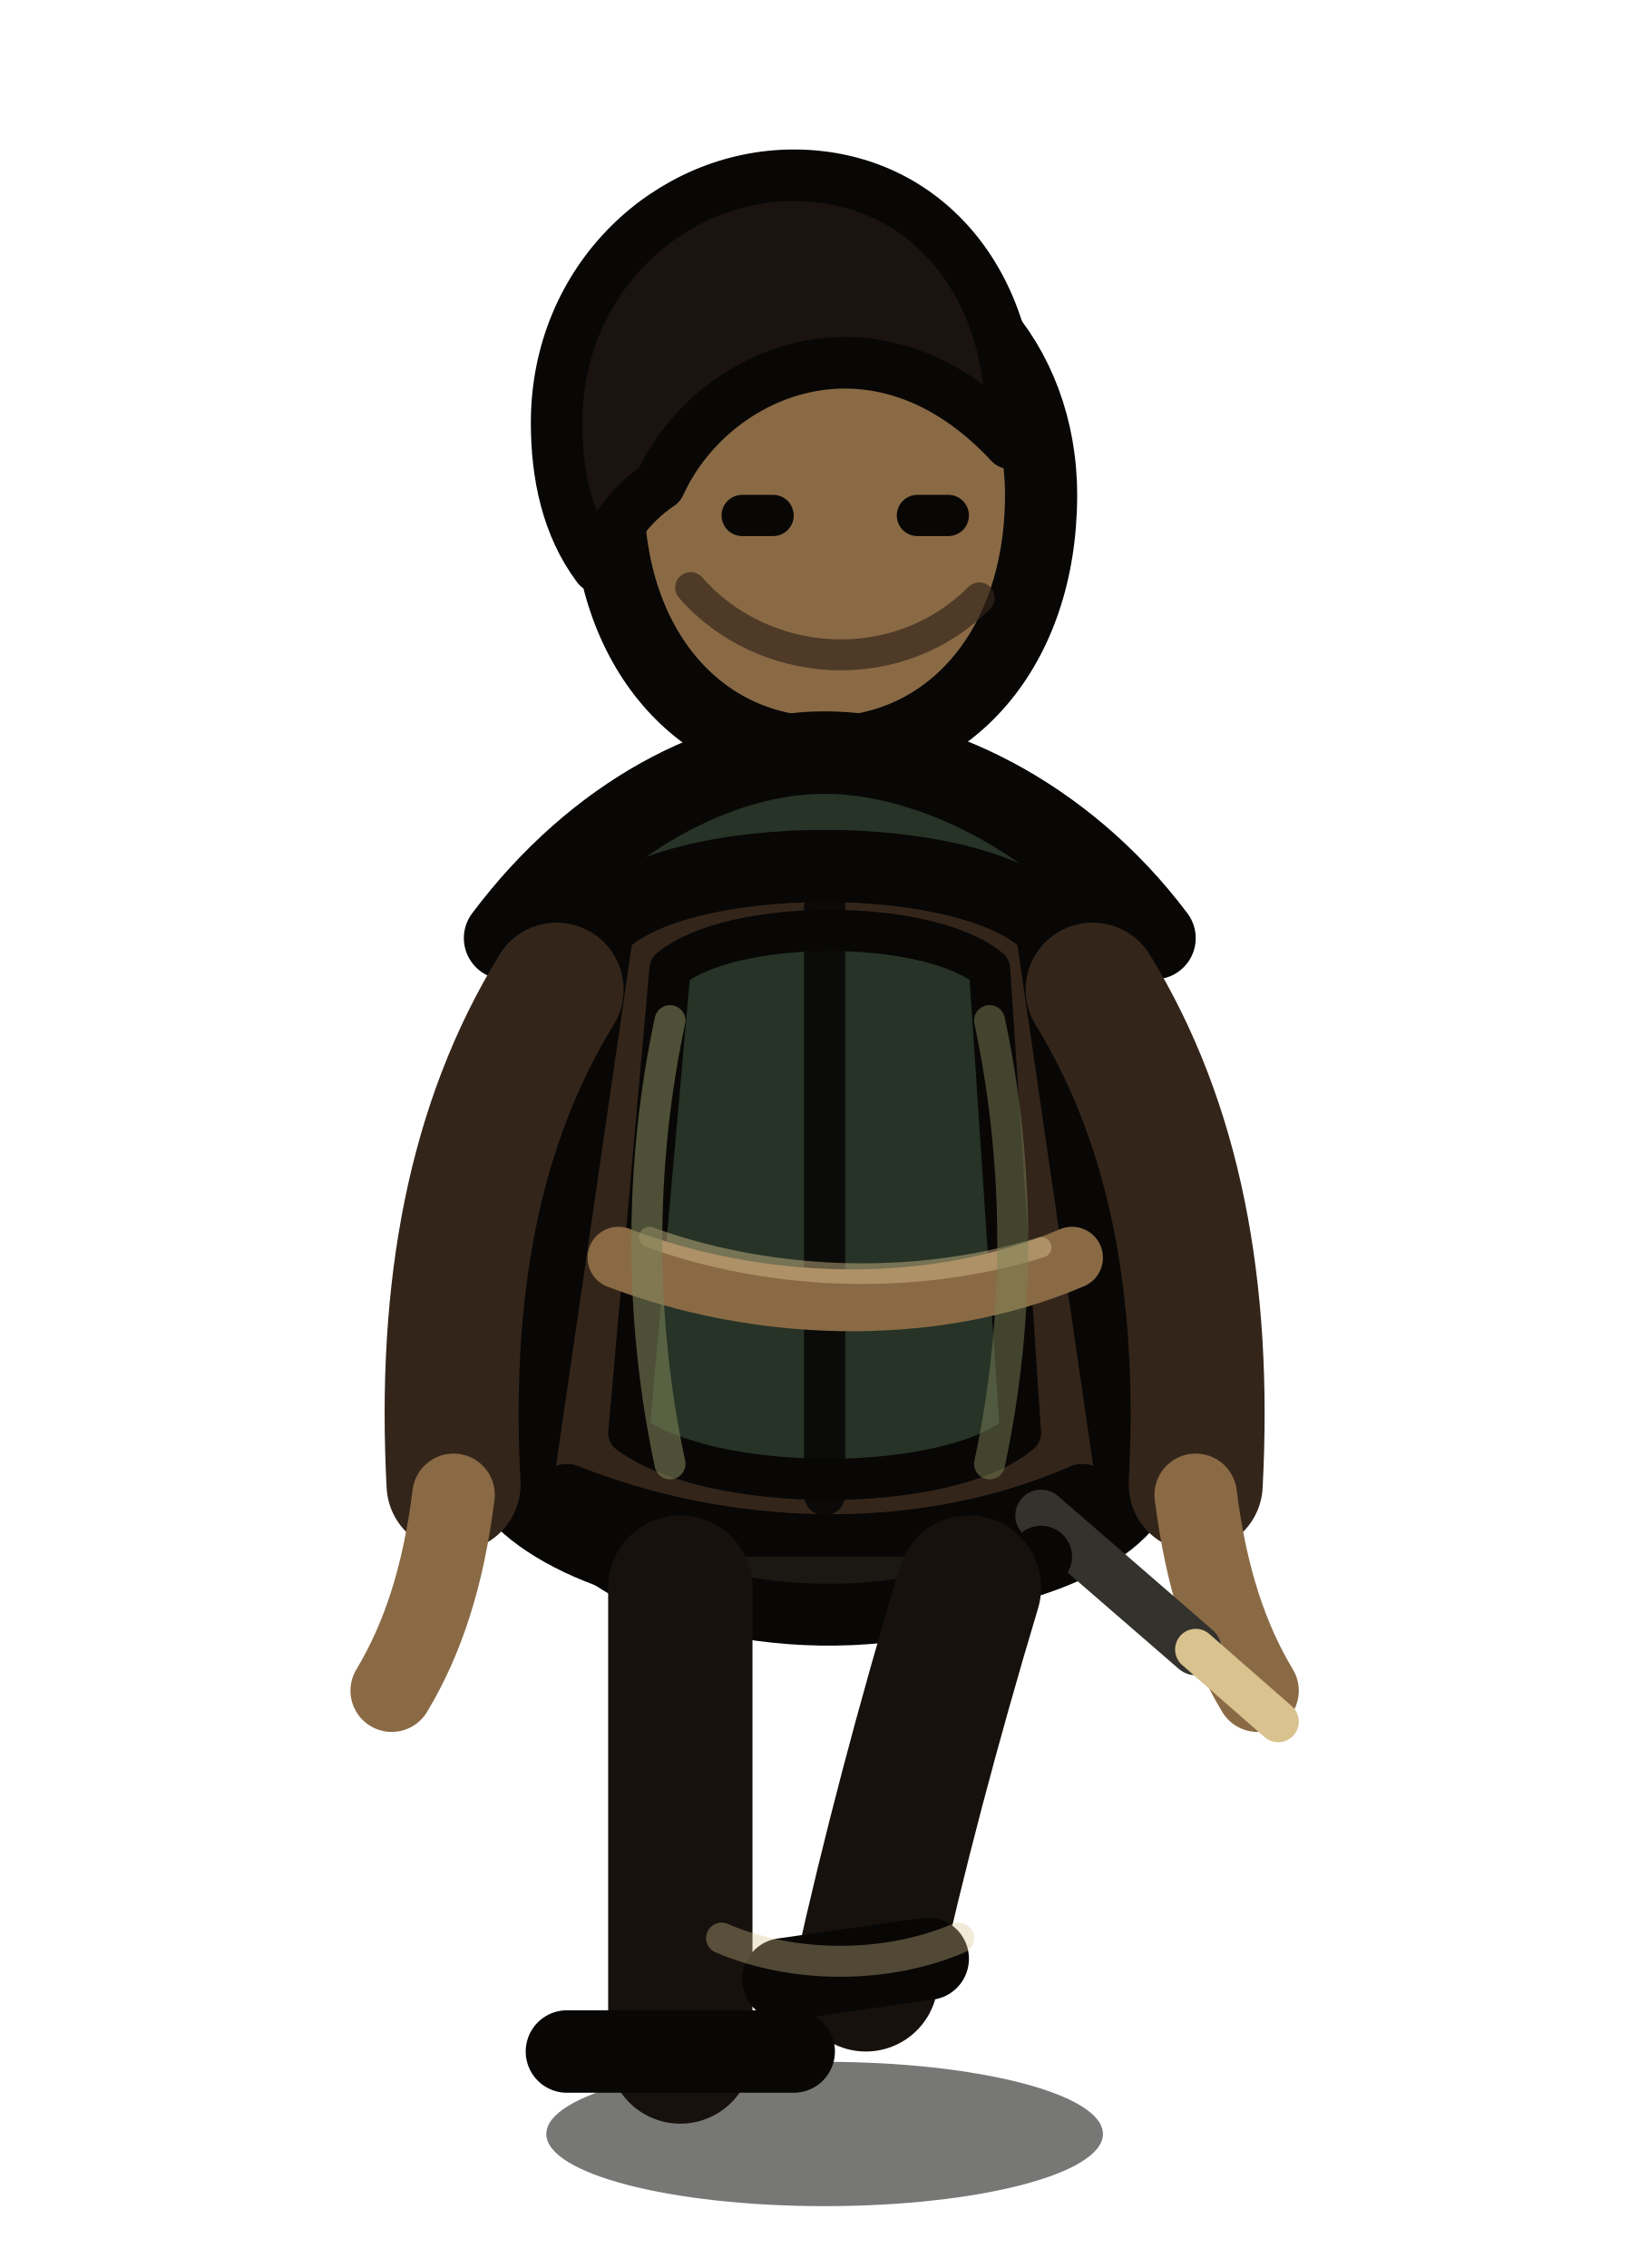
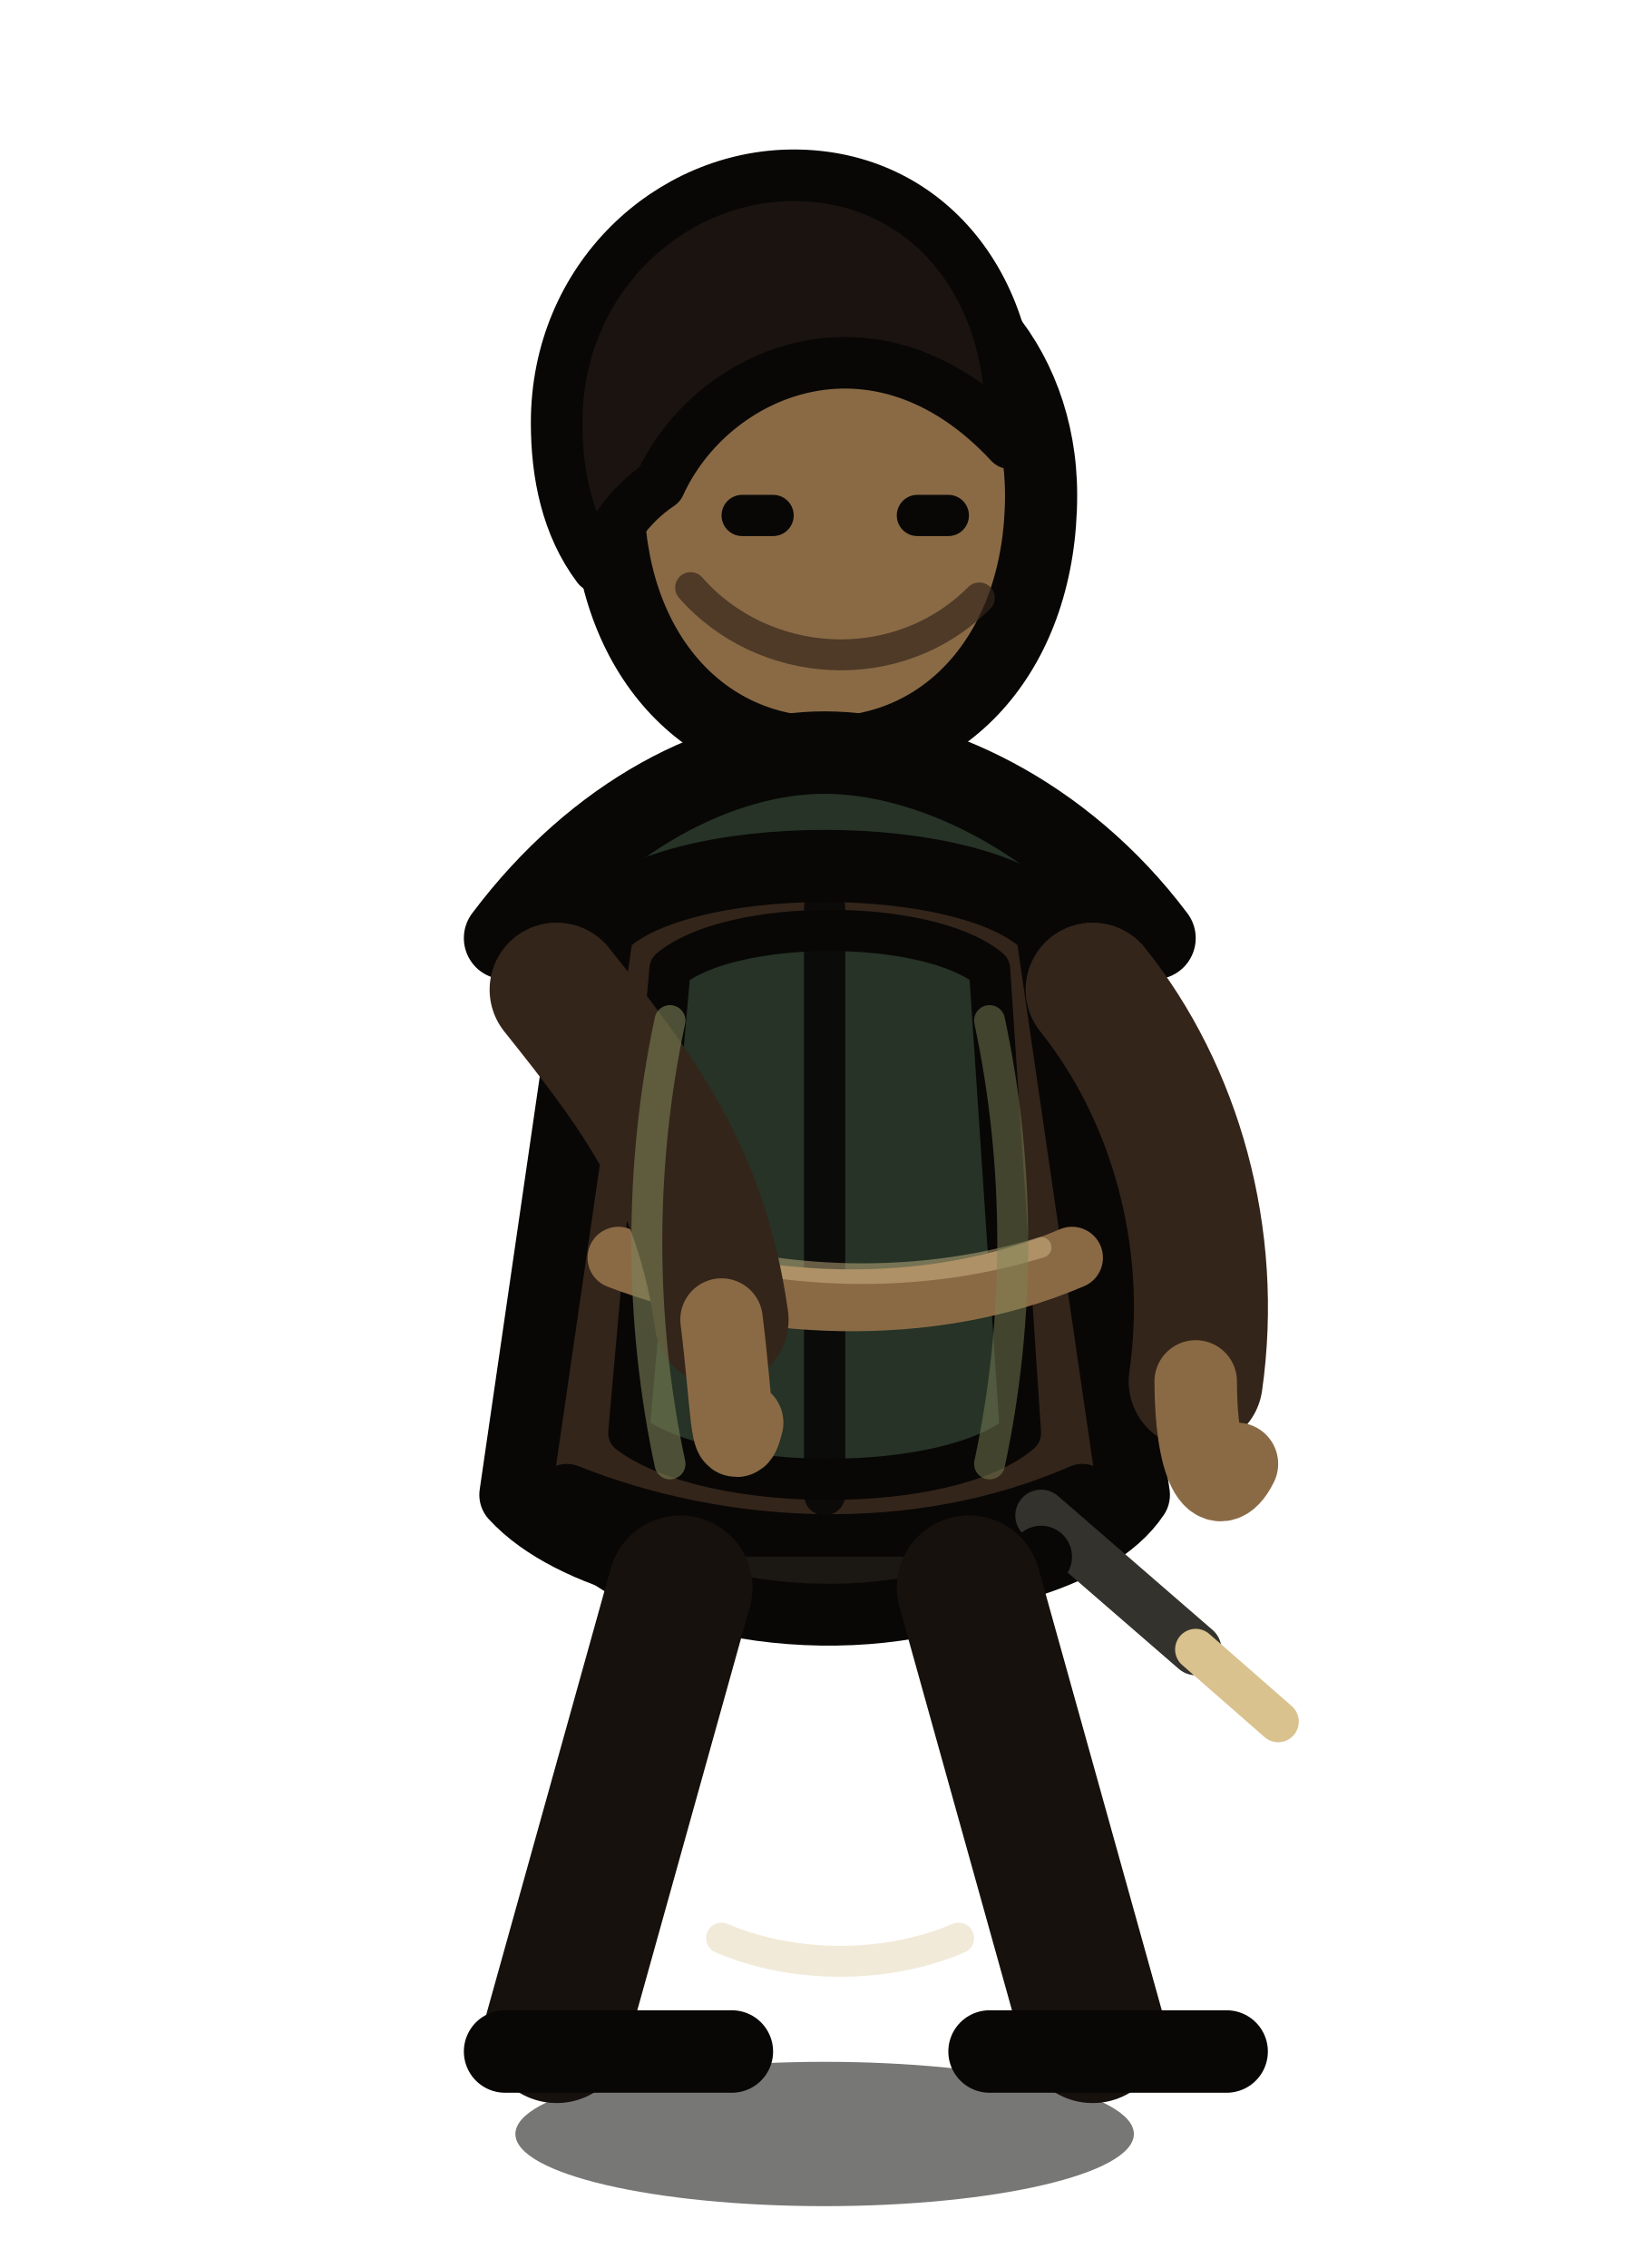
<svg xmlns="http://www.w3.org/2000/svg" width="160" height="220" viewBox="0 0 160 220">
  <g id="grounded-shadow">
-     <ellipse cx="80" cy="207" rx="27" ry="7" fill="#080706" opacity="0.55" />
+     <ellipse cx="80" cy="207" rx="30" ry="7" fill="#080706" opacity="0.55" />
  </g>
  <g id="human-survivor" stroke="#080706" stroke-linecap="round" stroke-linejoin="round">
    <path d="M80 25c-12 0-21 10-21 23 0 15 9 25 21 25s21-10 21-25c0-13-9-23-21-23z" fill="#8a6a45" stroke-width="7" />
    <path d="M64 47c5-11 21-18 34-4 1-15-8-26-21-26-12 0-23 10-23 24 0 5 1 10 4 14 1-3 3-6 6-8z" fill="#1a130f" stroke-width="5" />
    <path d="M67 57c7 8 20 9 28 1" fill="none" stroke="#34251a" stroke-width="3" opacity="0.7" />
    <path d="M72 50h3m14 0h3" fill="none" stroke="#080706" stroke-width="4" />
    <path d="M72 71v12h16V71" fill="#8a6a45" stroke-width="5" />
    <path d="M49 91c9-12 21-18 31-18s23 6 32 18" fill="#263326" stroke-width="8" />
    <path d="M58 90c7-8 37-8 44 0l8 55c-8 12-49 12-60 0z" fill="#34251a" stroke-width="7" />
    <path d="M65 94c6-5 25-5 31 0l3 45c-7 6-30 6-38 0z" fill="#263326" stroke-width="4" />
    <path d="M80 88v57" fill="none" stroke="#080706" stroke-width="4" opacity="0.9" />
    <path d="M60 122c13 5 30 6 44 0" fill="none" stroke="#8a6a45" stroke-width="6" />
    <path d="M63 120c11 4 25 5 38 1" fill="none" stroke="#d9c28e" stroke-width="2" opacity="0.45" />
-     <path d="M54 96c-8 13-11 29-10 48" fill="none" stroke="#34251a" stroke-width="13" />
-     <path d="M44 145c-1 8-3 14-6 19" fill="none" stroke="#8a6a45" stroke-width="8" />
-     <path d="M106 96c8 13 11 29 10 48" fill="none" stroke="#34251a" stroke-width="13" />
-     <path d="M116 145c1 8 3 14 6 19" fill="none" stroke="#8a6a45" stroke-width="8" />
+     <path d="M54 96c8 10 14 18 16 32" fill="none" stroke="#34251a" stroke-width="13" />
+     <path d="M70 128c1 8 1 14 2 10" fill="none" stroke="#8a6a45" stroke-width="8" />
+     <path d="M106 96c8 10 12 24 10 38" fill="none" stroke="#34251a" stroke-width="13" />
+     <path d="M116 134c0 8 2 12 4 8" fill="none" stroke="#8a6a45" stroke-width="8" />
    <path d="M55 145c15 6 34 7 50 0" fill="none" stroke="#080706" stroke-width="6" />
    <path d="M101 147l15 13" fill="none" stroke="#34322d" stroke-width="5" />
    <path d="M116 160l8 7" fill="none" stroke="#d9c28e" stroke-width="4" />
    <path d="M59 151c10 7 31 8 42 0" fill="#1b1712" stroke-width="6" />
-     <path d="M66 154l0 45" fill="none" stroke="#16110d" stroke-width="14" />
-     <path d="M94 154q-6 20-10 38" fill="none" stroke="#16110d" stroke-width="14" />
-     <path d="M55 199h22" stroke="#080706" stroke-width="8" />
-     <path d="M76 192l14 -2" stroke="#080706" stroke-width="8" />
+     <path d="M66 154l-12 43" fill="none" stroke="#16110d" stroke-width="14" />
+     <path d="M94 154l12 43" fill="none" stroke="#16110d" stroke-width="14" />
+     <path d="M49 199h22" stroke="#080706" stroke-width="8" />
+     <path d="M96 199h23" stroke="#080706" stroke-width="8" />
    <path d="M65 99c-3 14-3 29 0 43" fill="none" stroke="#7b8156" stroke-width="3" opacity="0.6" />
    <path d="M96 99c3 14 3 29 0 43" fill="none" stroke="#7b8156" stroke-width="3" opacity="0.5" />
    <path d="M70 188c7 3 16 3 23 0" fill="none" stroke="#d9c28e" stroke-width="3" opacity="0.35" />
  </g>
</svg>
